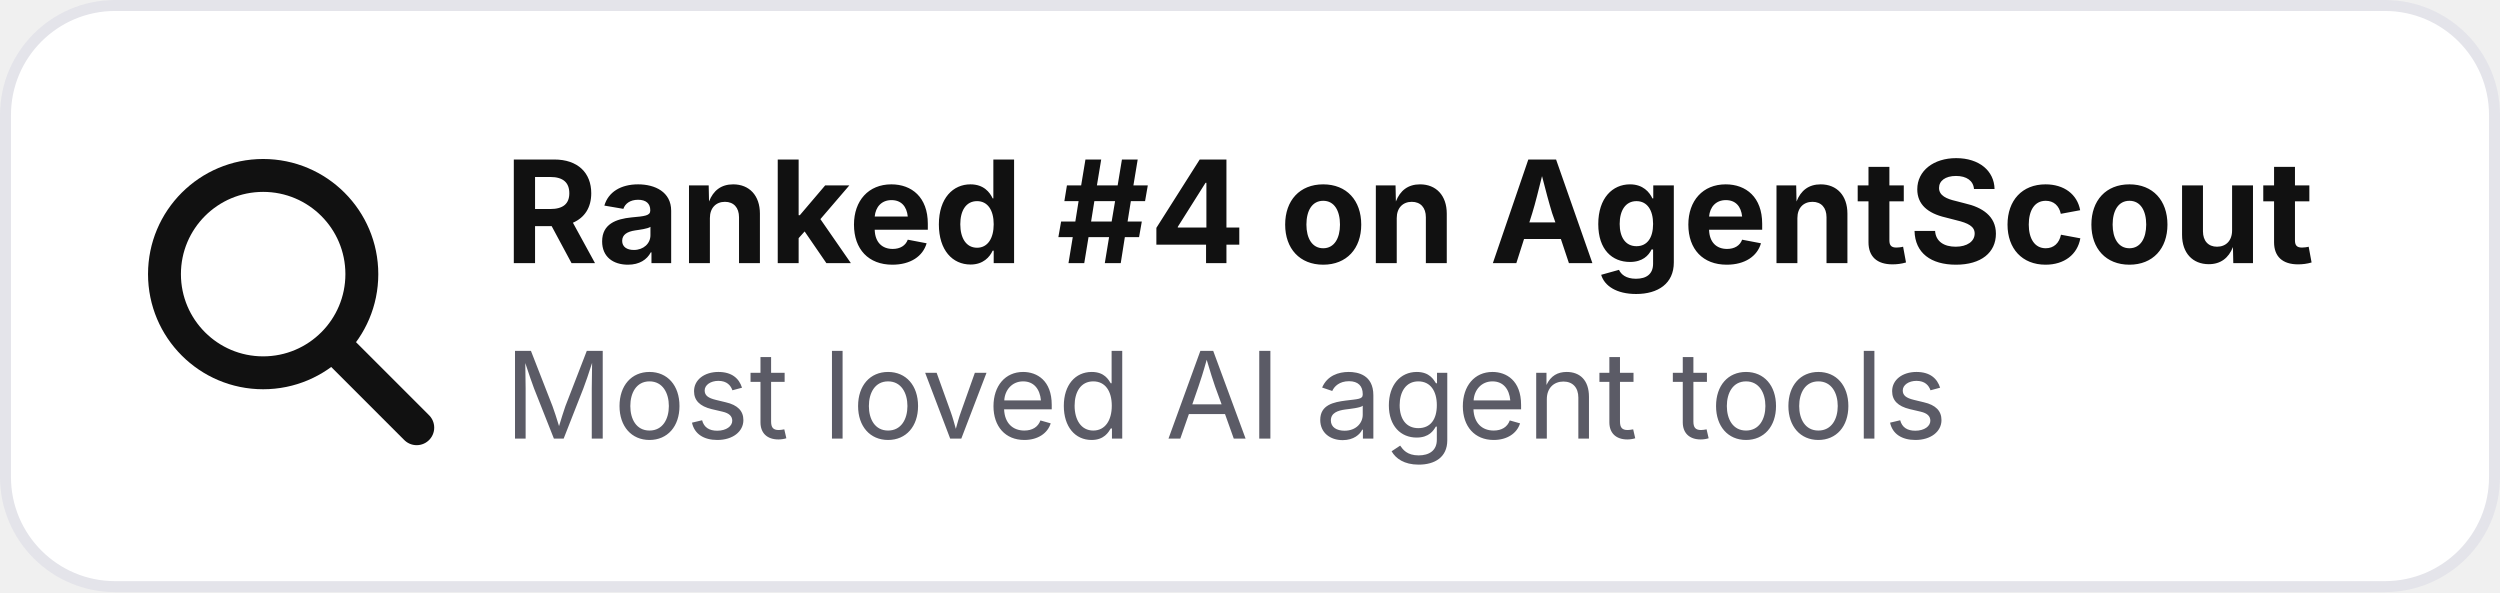
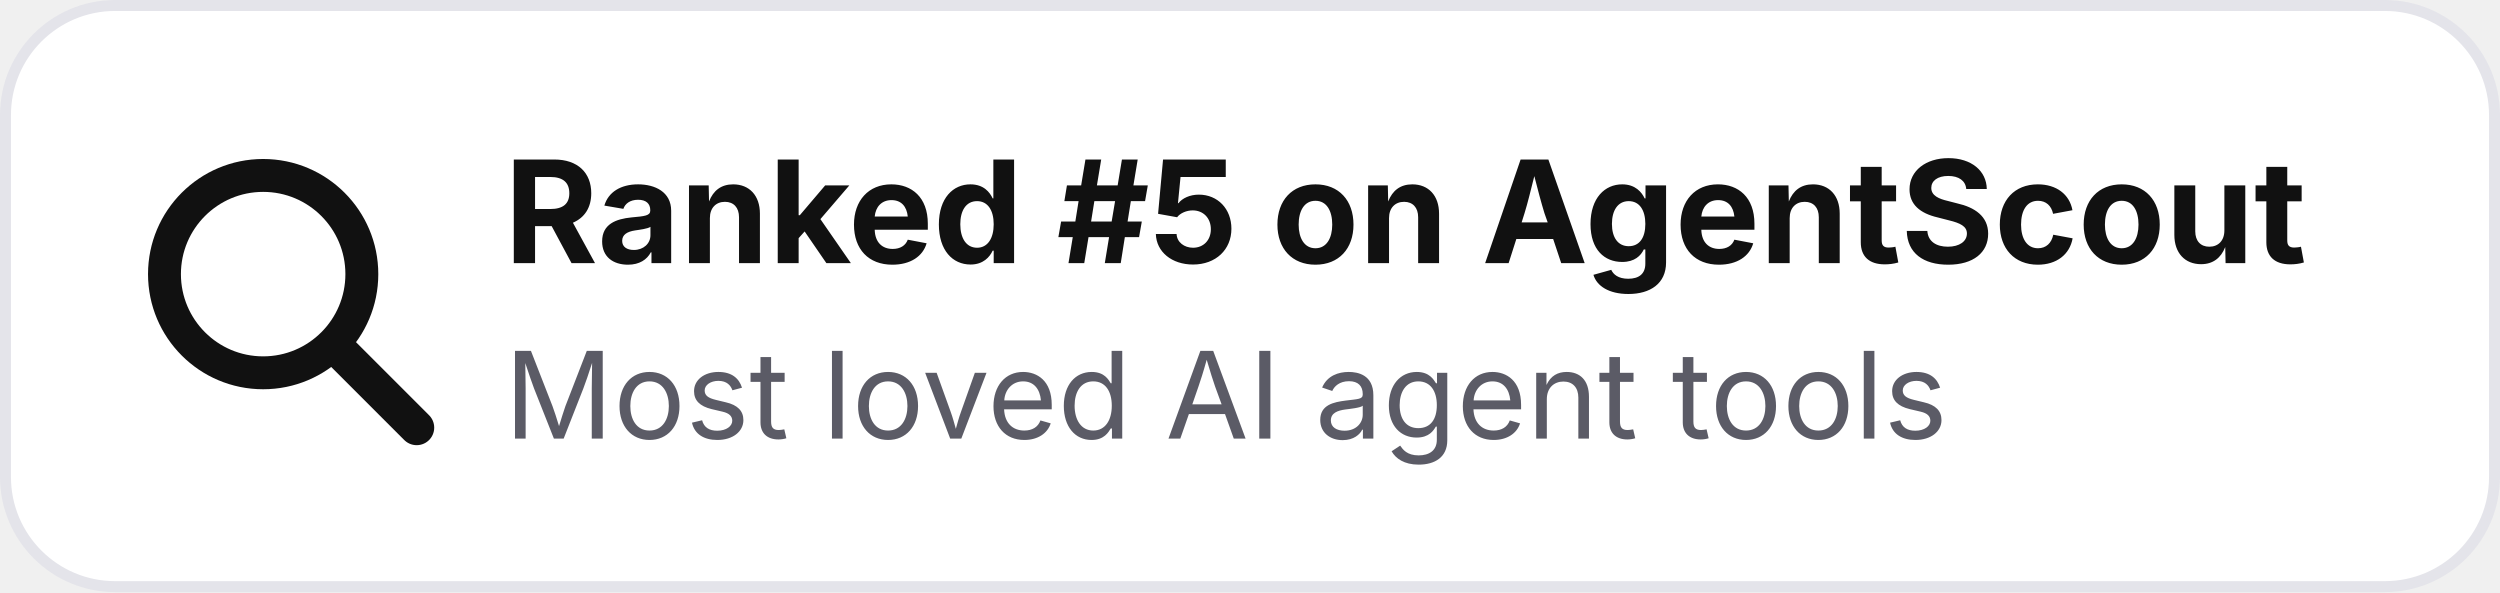
- <svg xmlns="http://www.w3.org/2000/svg" width="228" height="54" viewBox="0 0 228 54" role="img" aria-label="Ranked #4 on AgentScout">
+ <svg xmlns="http://www.w3.org/2000/svg" width="228" height="54" viewBox="0 0 228 54" role="img" aria-label="Ranked #5 on AgentScout">
  <rect x=".5" y=".5" width="227" height="53" rx="10" fill="#ffffff" stroke="#e4e4ea" />
  <circle cx="24" cy="25" r="9" fill="none" stroke="#111111" stroke-width="3" />
  <path d="M31 32l7 7" stroke="#111111" stroke-width="3.2" stroke-linecap="round" />
-   <text x="46" y="24" font-family="Inter,Segoe UI,Arial,sans-serif" font-size="13" font-weight="700" fill="#111111">Ranked #4 on AgentScout</text>
+   <text x="46" y="24" font-family="Inter,Segoe UI,Arial,sans-serif" font-size="13" font-weight="700" fill="#111111">Ranked #5 on AgentScout</text>
  <text x="46" y="40" font-family="Inter,Segoe UI,Arial,sans-serif" font-size="11" fill="#5b5b66">Most loved AI agent tools</text>
</svg>
